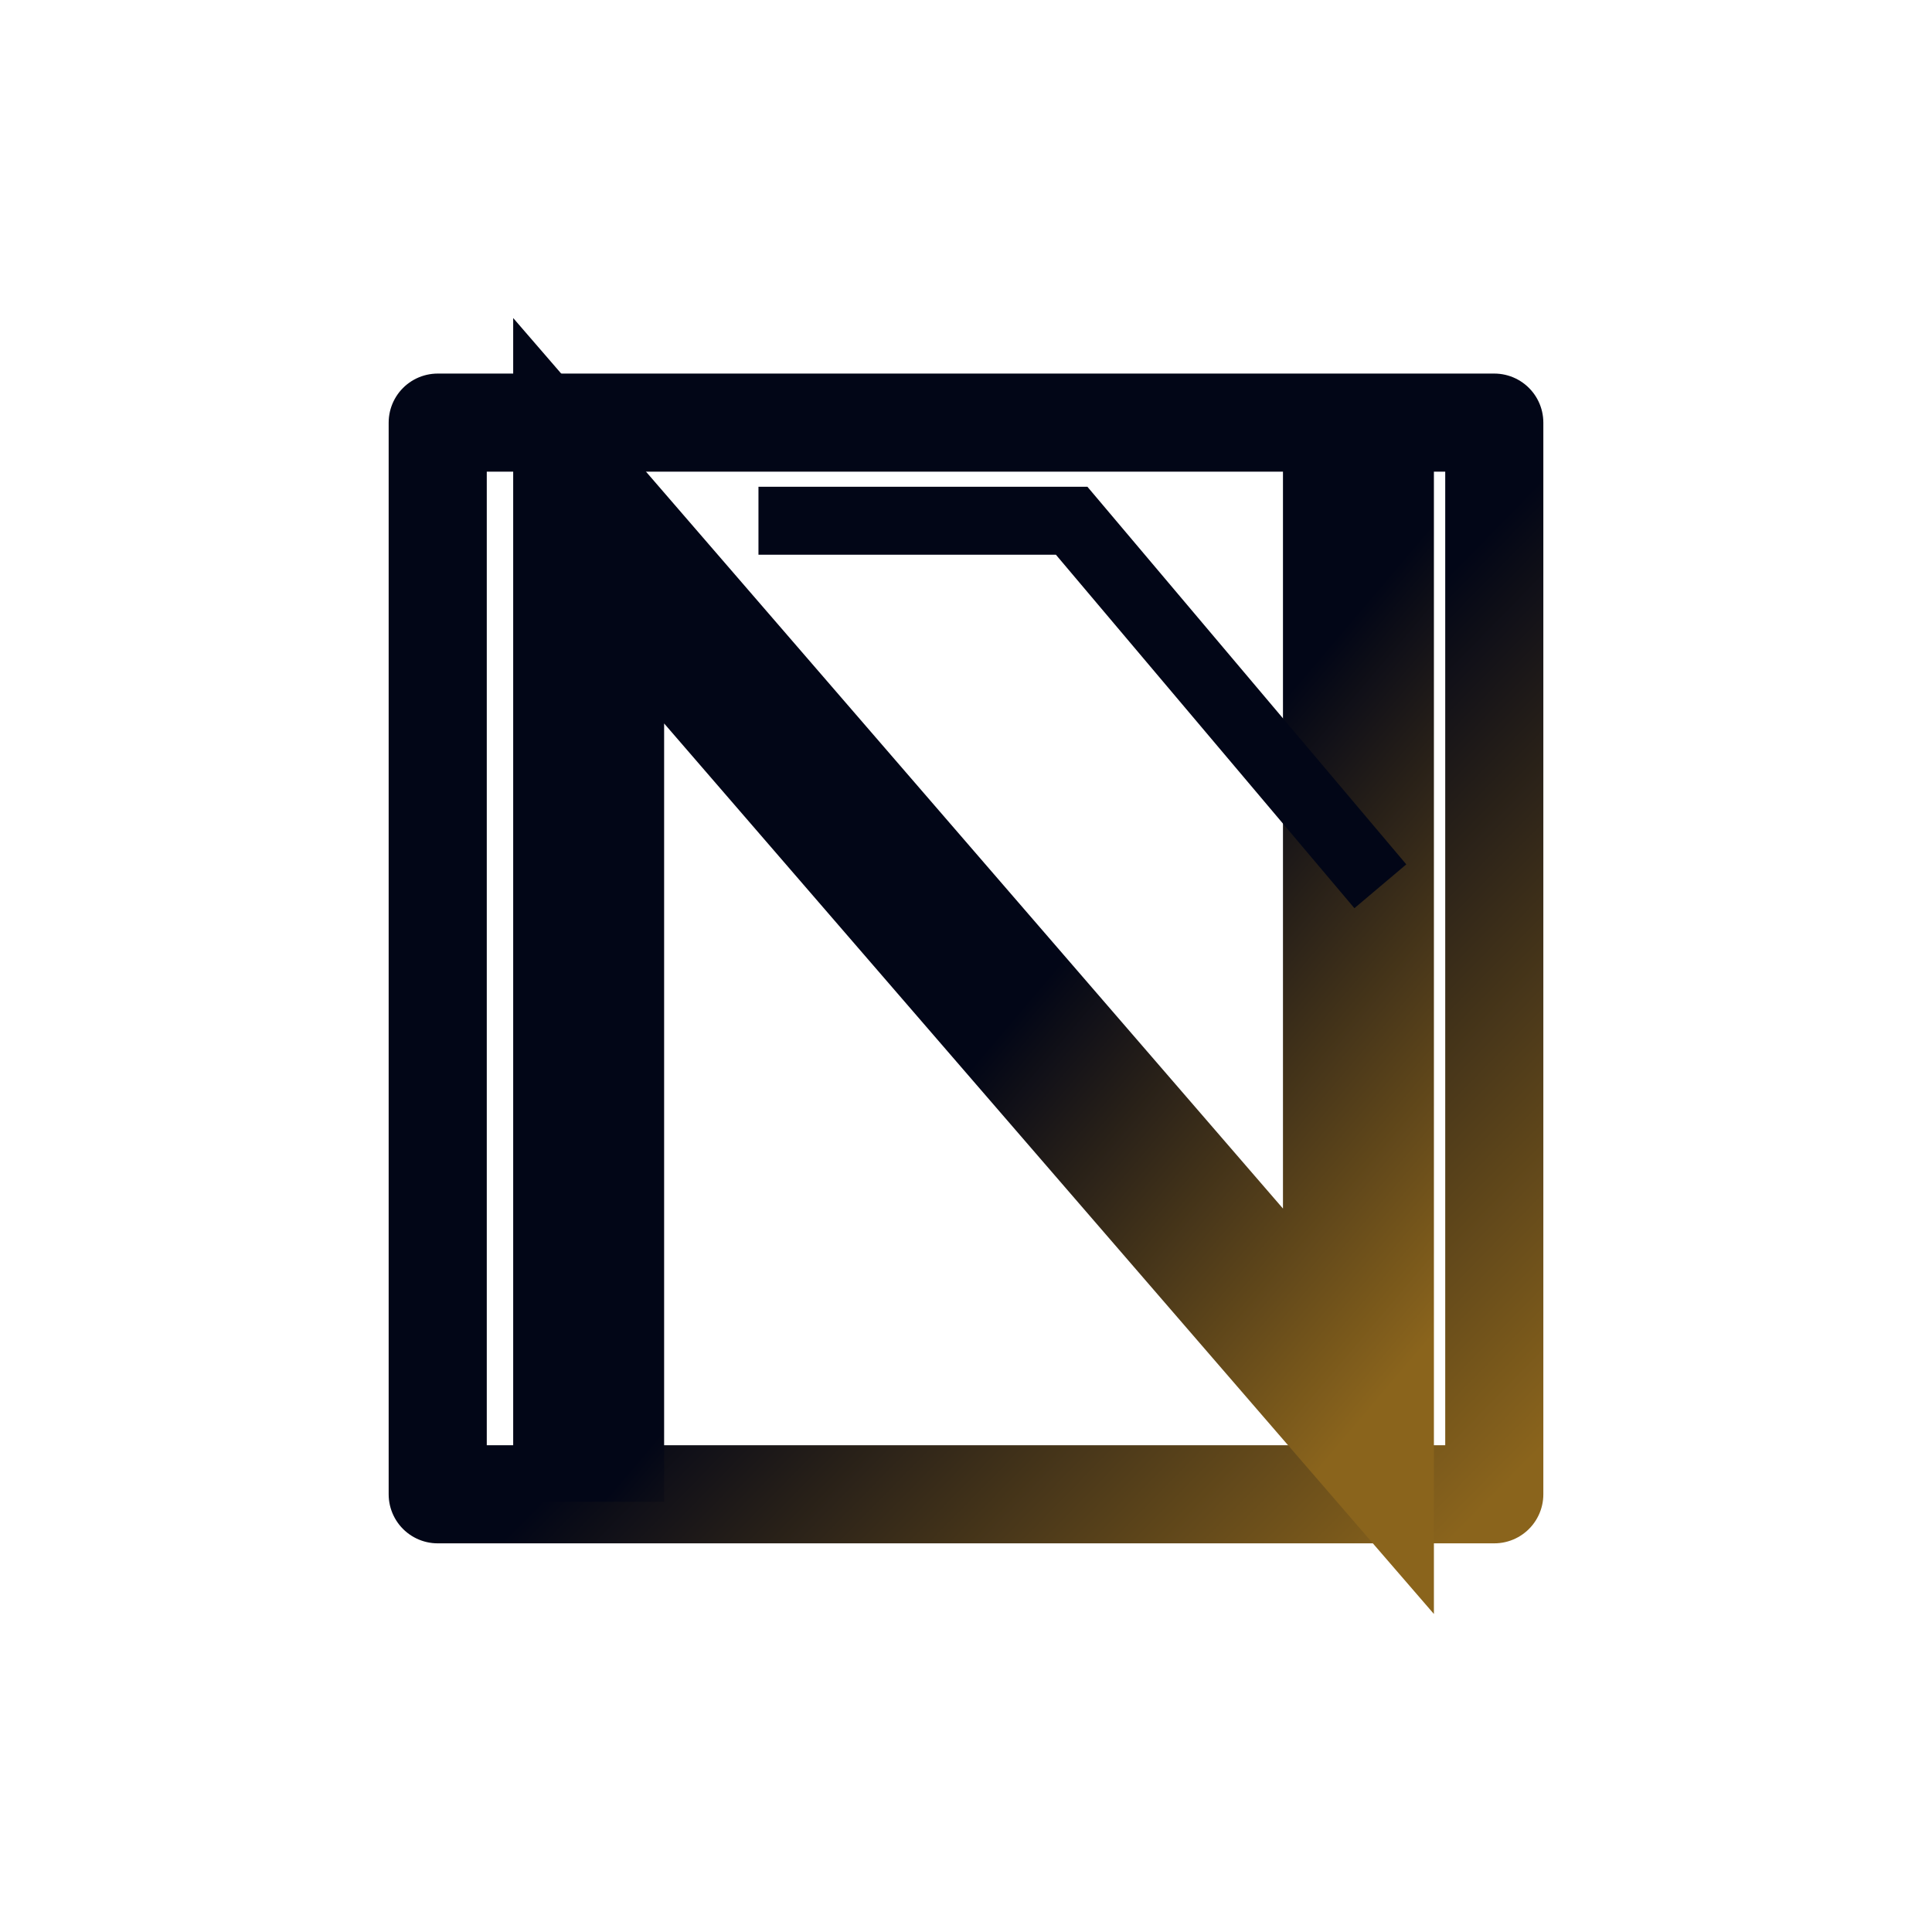
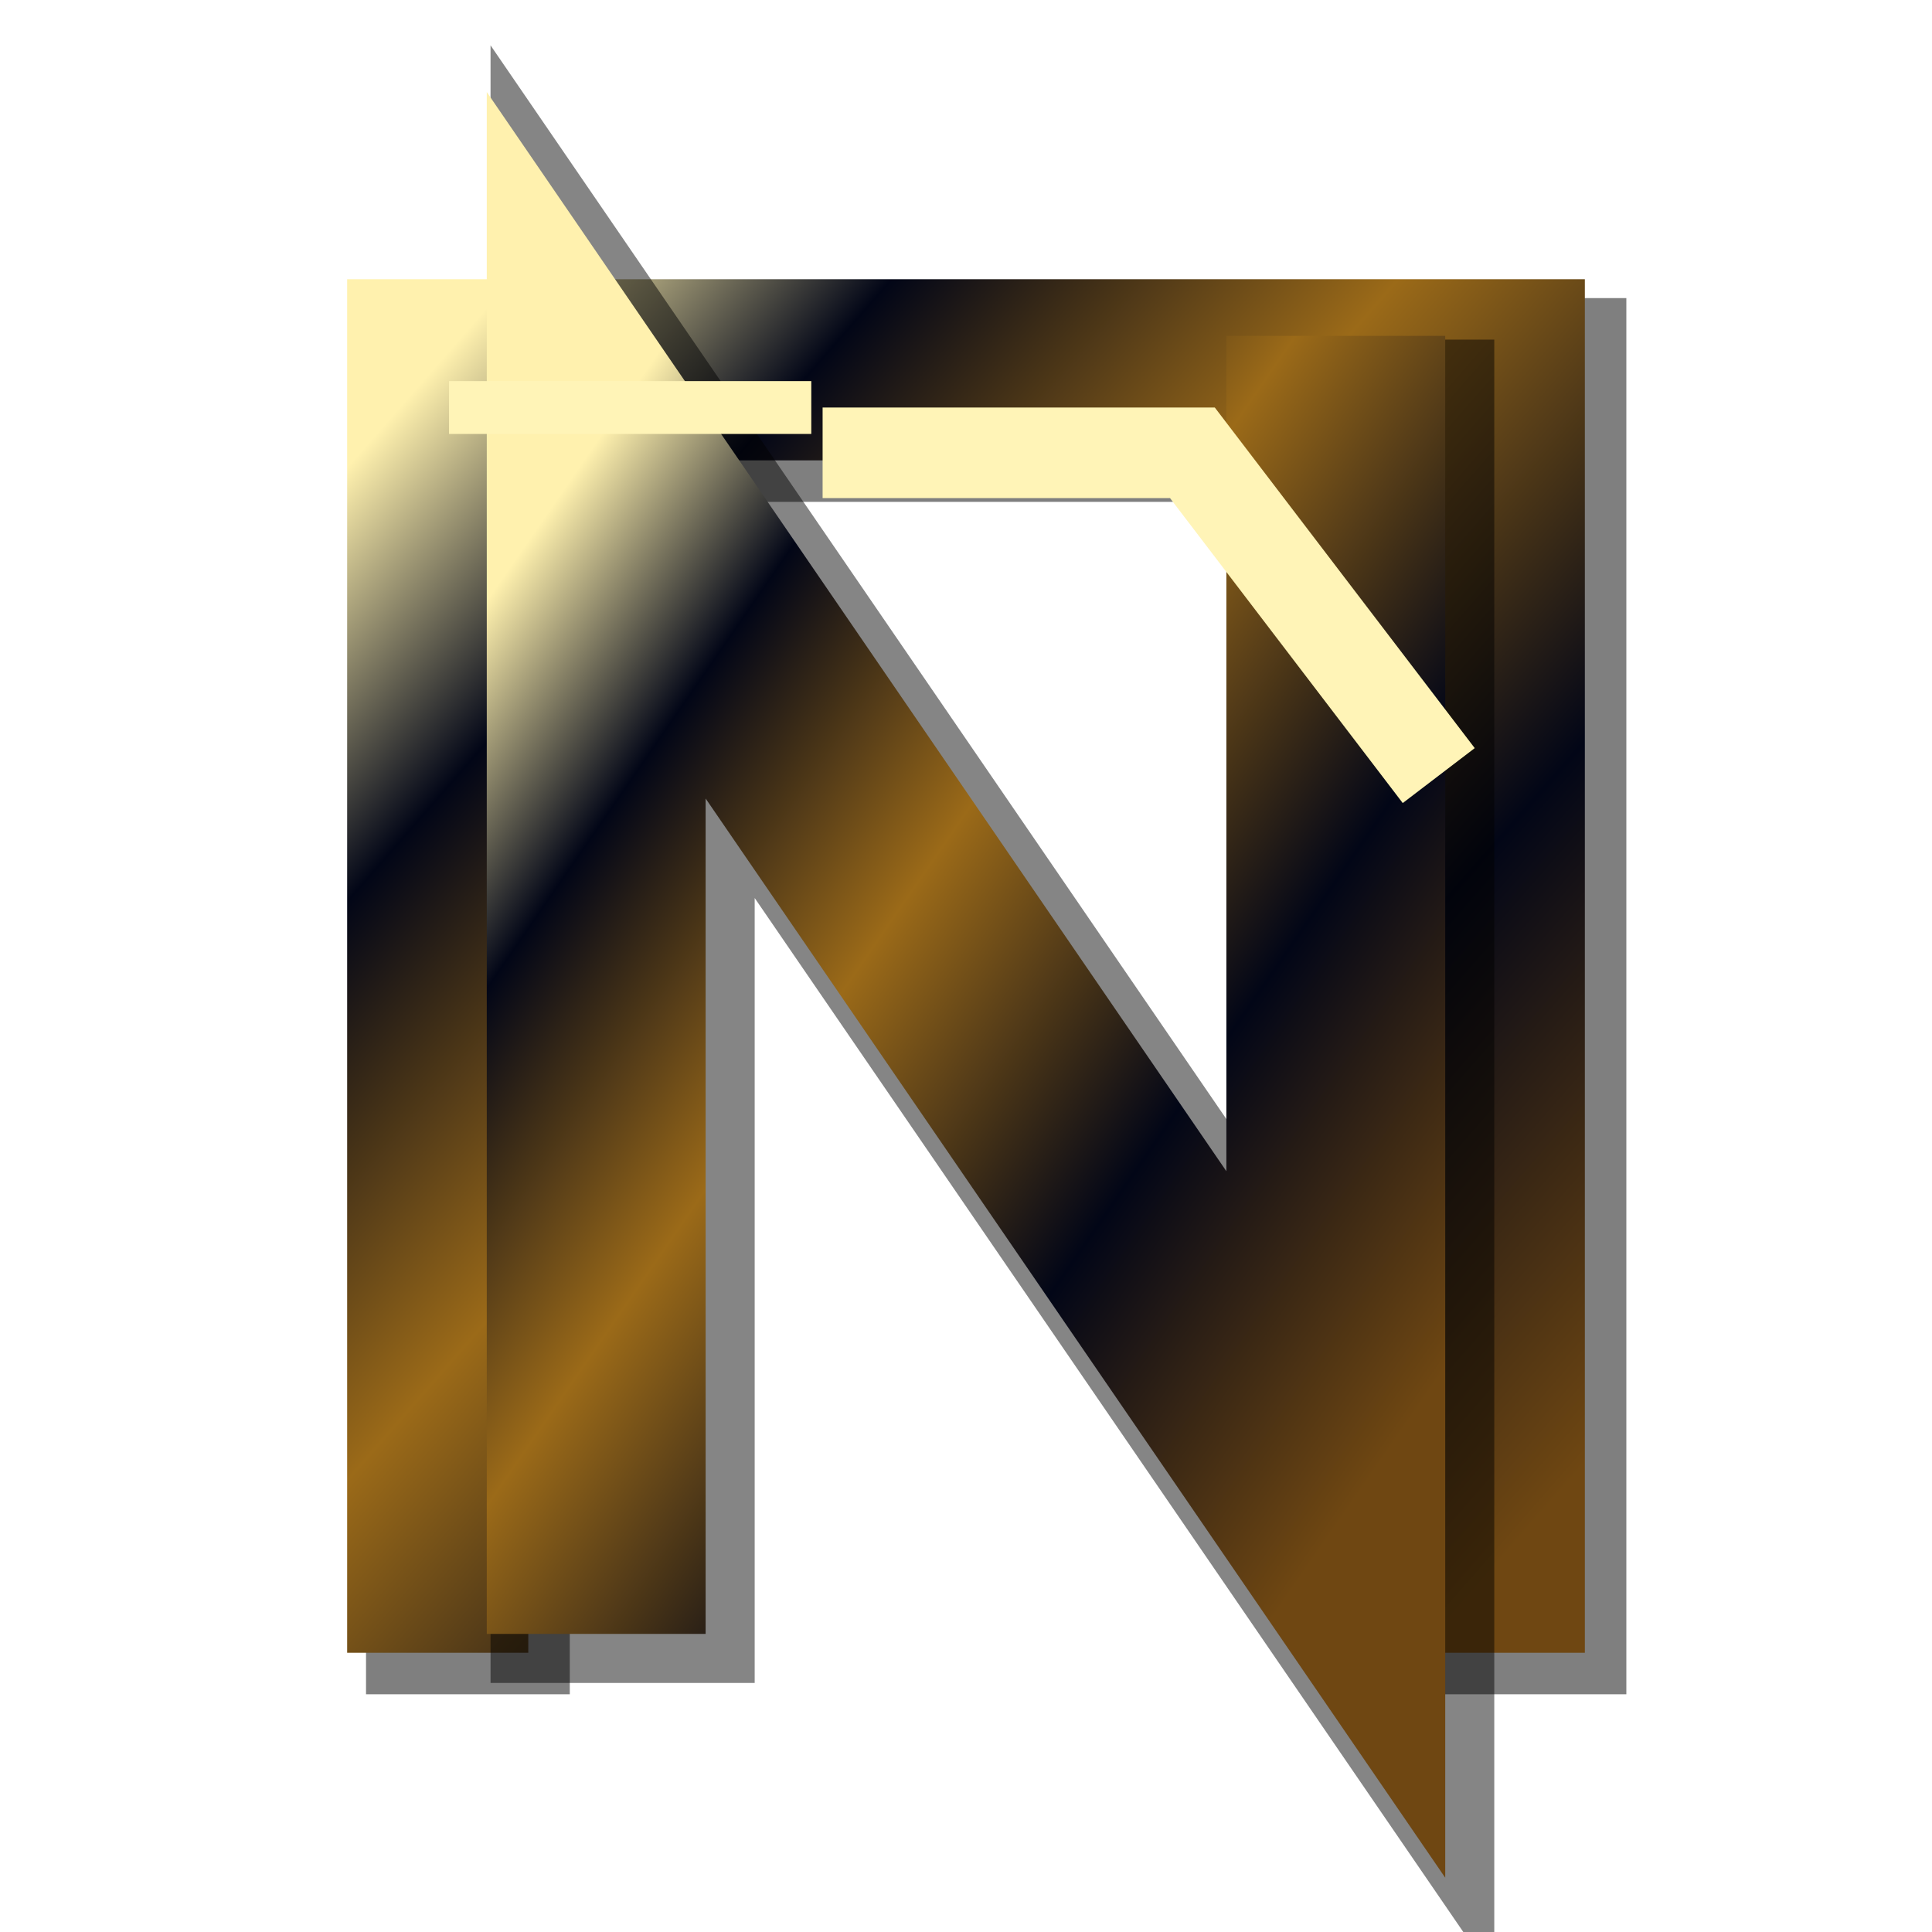
<svg xmlns="http://www.w3.org/2000/svg" width="512" height="512" viewBox="0 0 512 512">
  <defs>
    <linearGradient id="bg" x1="0" y1="0" x2="1" y2="1">
      <stop offset="0" stop-color="#0D1B2A" />
      <stop offset="1" stop-color="#020617" />
    </linearGradient>
    <linearGradient id="gold" x1="0" y1="0" x2="1" y2="1">
-       <stop offset="0" stop-color="#020617" />
-       <stop offset="0.55" stop-color="#020617" />
-       <stop offset="1" stop-color="#8A641C" />
+       <stop offset="0" stop-color="#FFF1AE" />
+       <stop offset="0.18" stop-color="#020617" />
+       <stop offset="0.42" stop-color="#9B6A18" />
+       <stop offset="0.7" stop-color="#020617" />
+       <stop offset="1" stop-color="#6F4712" />
    </linearGradient>
  </defs>
  <rect x="20" y="20" width="472" height="472" rx="96" fill="transparent" />
-   <path d="M116 396V112h280v284H116Z" fill="none" stroke="url(#gold)" stroke-width="26" stroke-linejoin="round" />
-   <path d="M156 378V138l204 236V138" fill="none" stroke="url(#gold)" stroke-width="40" stroke-linecap="square" stroke-linejoin="miter" />
-   <path d="M210 138h74l76 90" fill="none" stroke="#020617" stroke-width="18" stroke-linecap="square" />
+   <path d="M116 414V98h280v316" fill="none" stroke="rgba(0,0,0,.5)" stroke-width="54" stroke-linecap="square" stroke-linejoin="miter" transform="translate(8 8)" />
+   <path d="M116 414V98h280v316" fill="none" stroke="url(#gold)" stroke-width="48" stroke-linecap="square" stroke-linejoin="miter" />
+   <path d="M158 404V118l196 286V118" fill="none" stroke="rgba(0,0,0,.48)" stroke-width="70" stroke-linecap="square" stroke-linejoin="miter" transform="translate(7 7)" />
+   <path d="M158 404V118l196 286V118" fill="none" stroke="url(#gold)" stroke-width="58" stroke-linecap="square" stroke-linejoin="miter" />
+   <path d="M230 120h86l58 76" fill="none" stroke="#FFF4B7" stroke-width="24" stroke-linecap="square" />
+   <path d="M126 108h82" fill="none" stroke="#FFF4B7" stroke-width="14" stroke-linecap="square" />
</svg>
